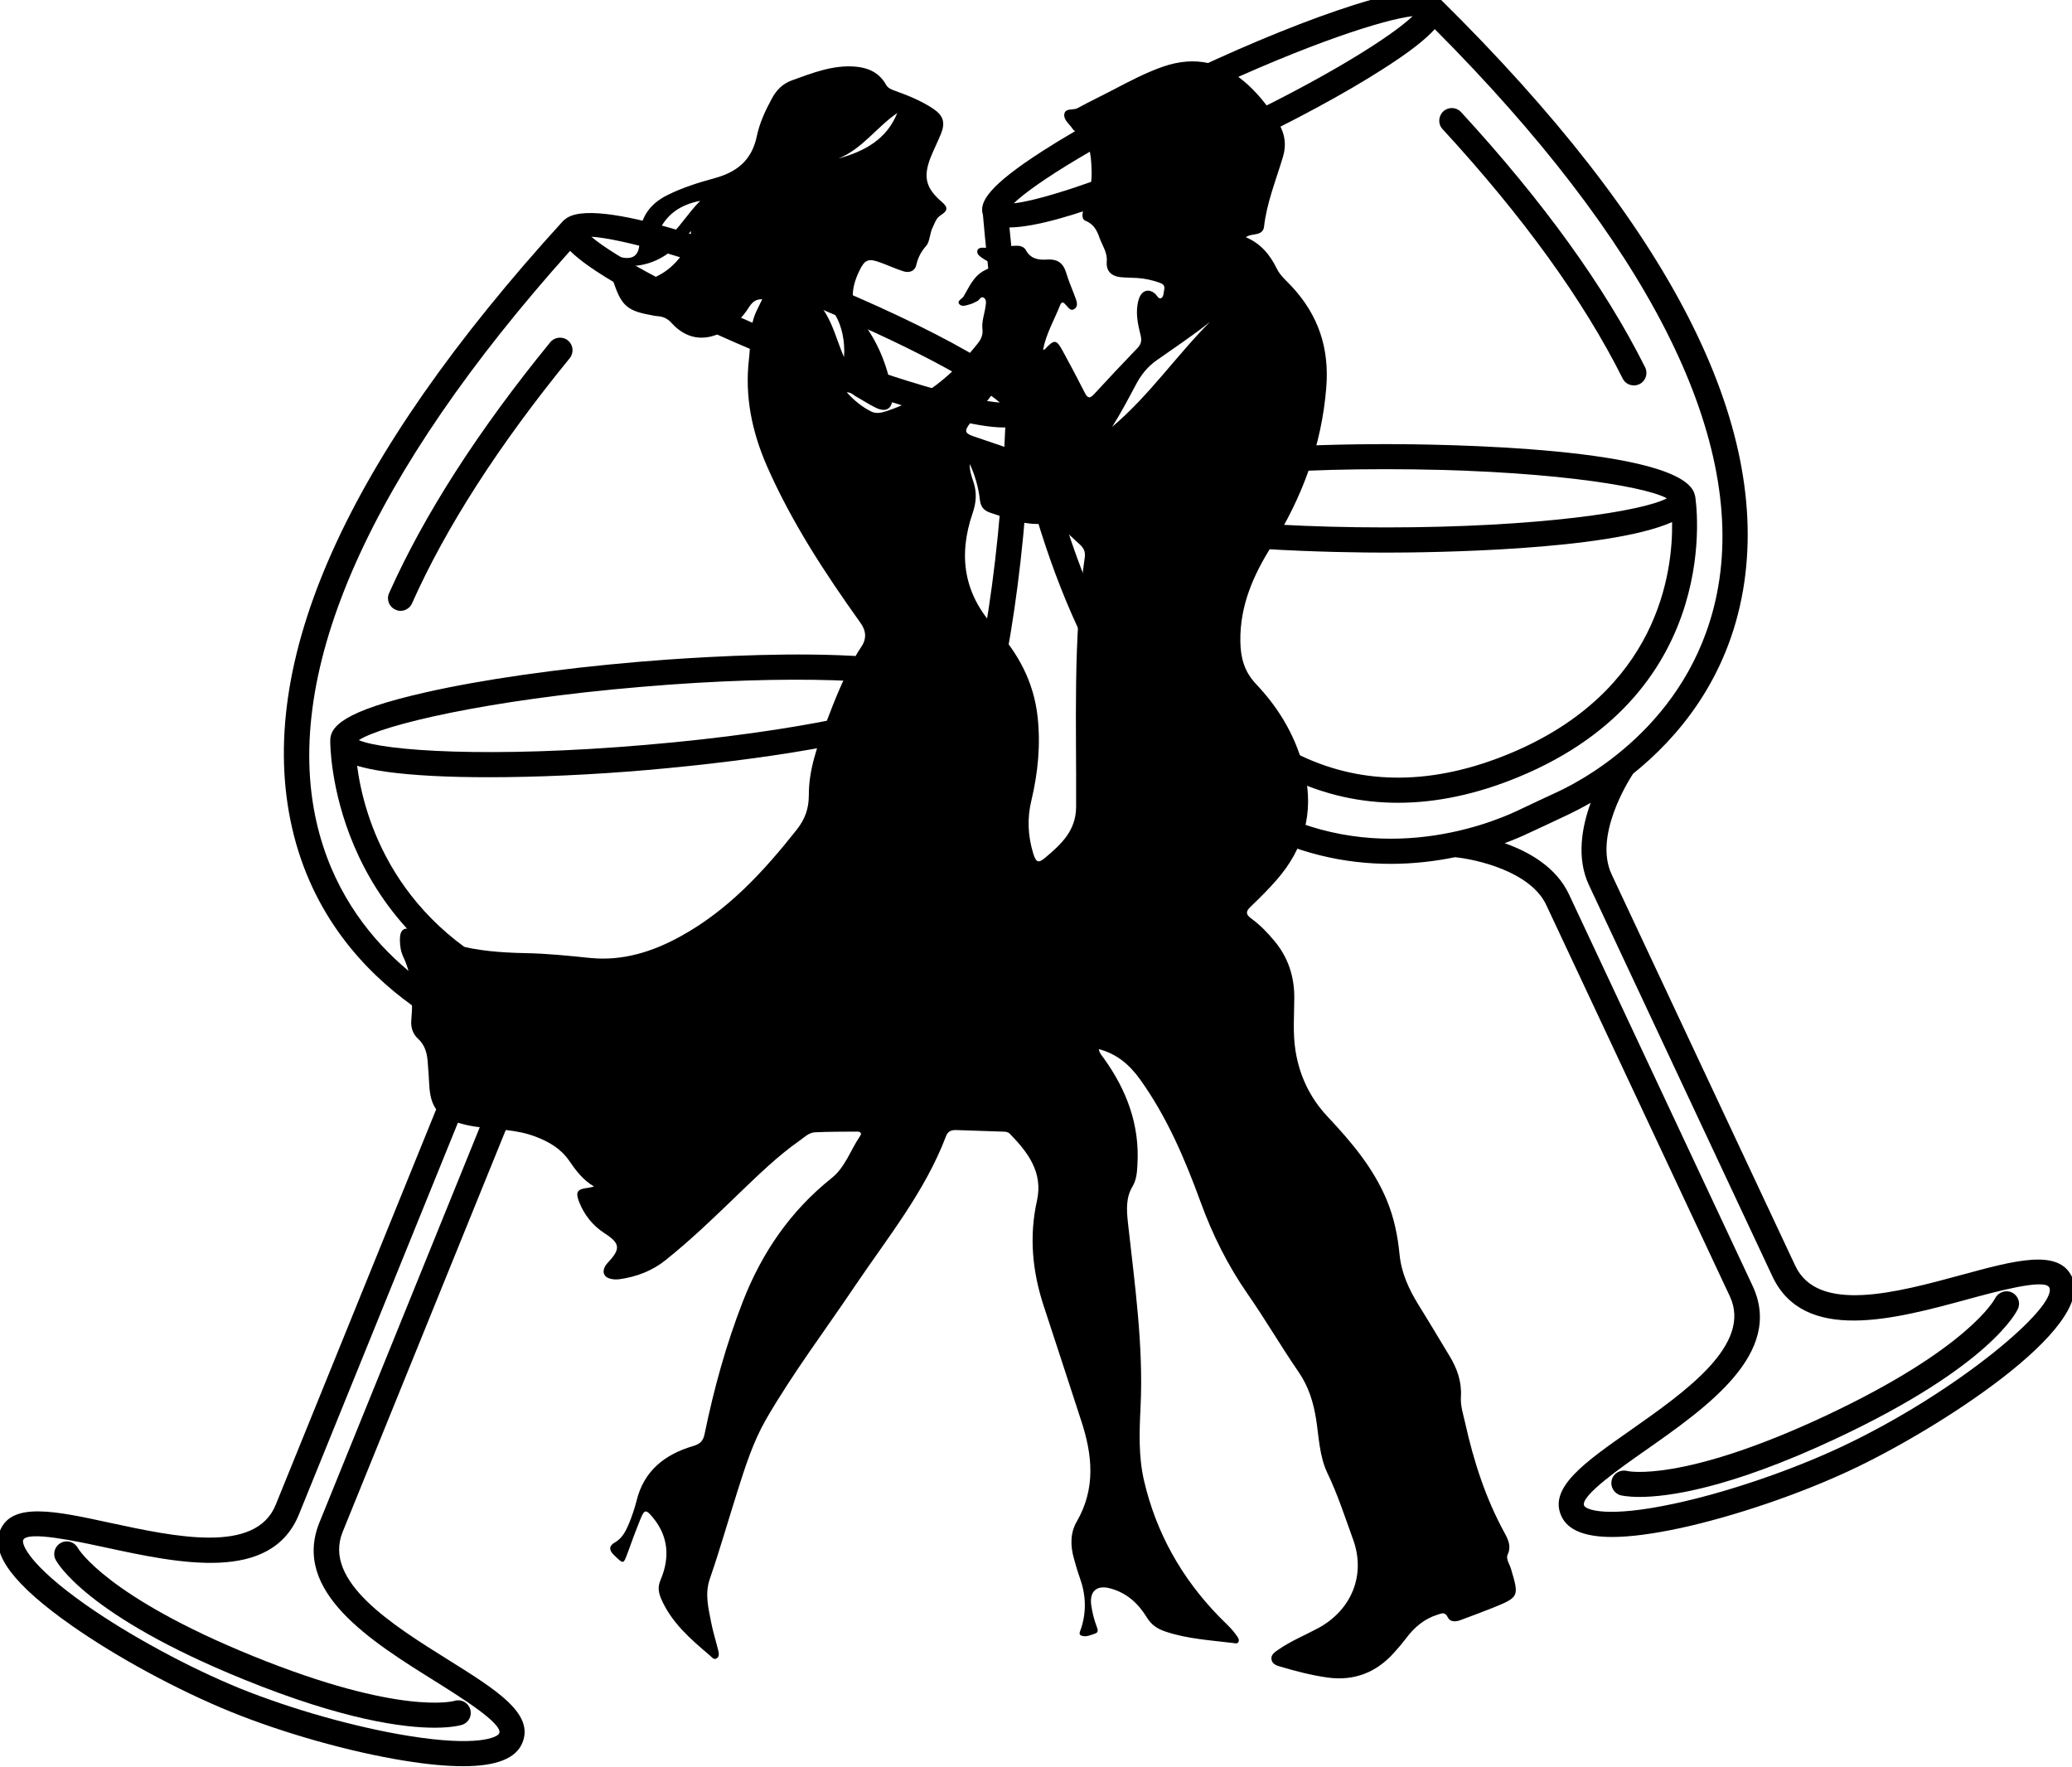
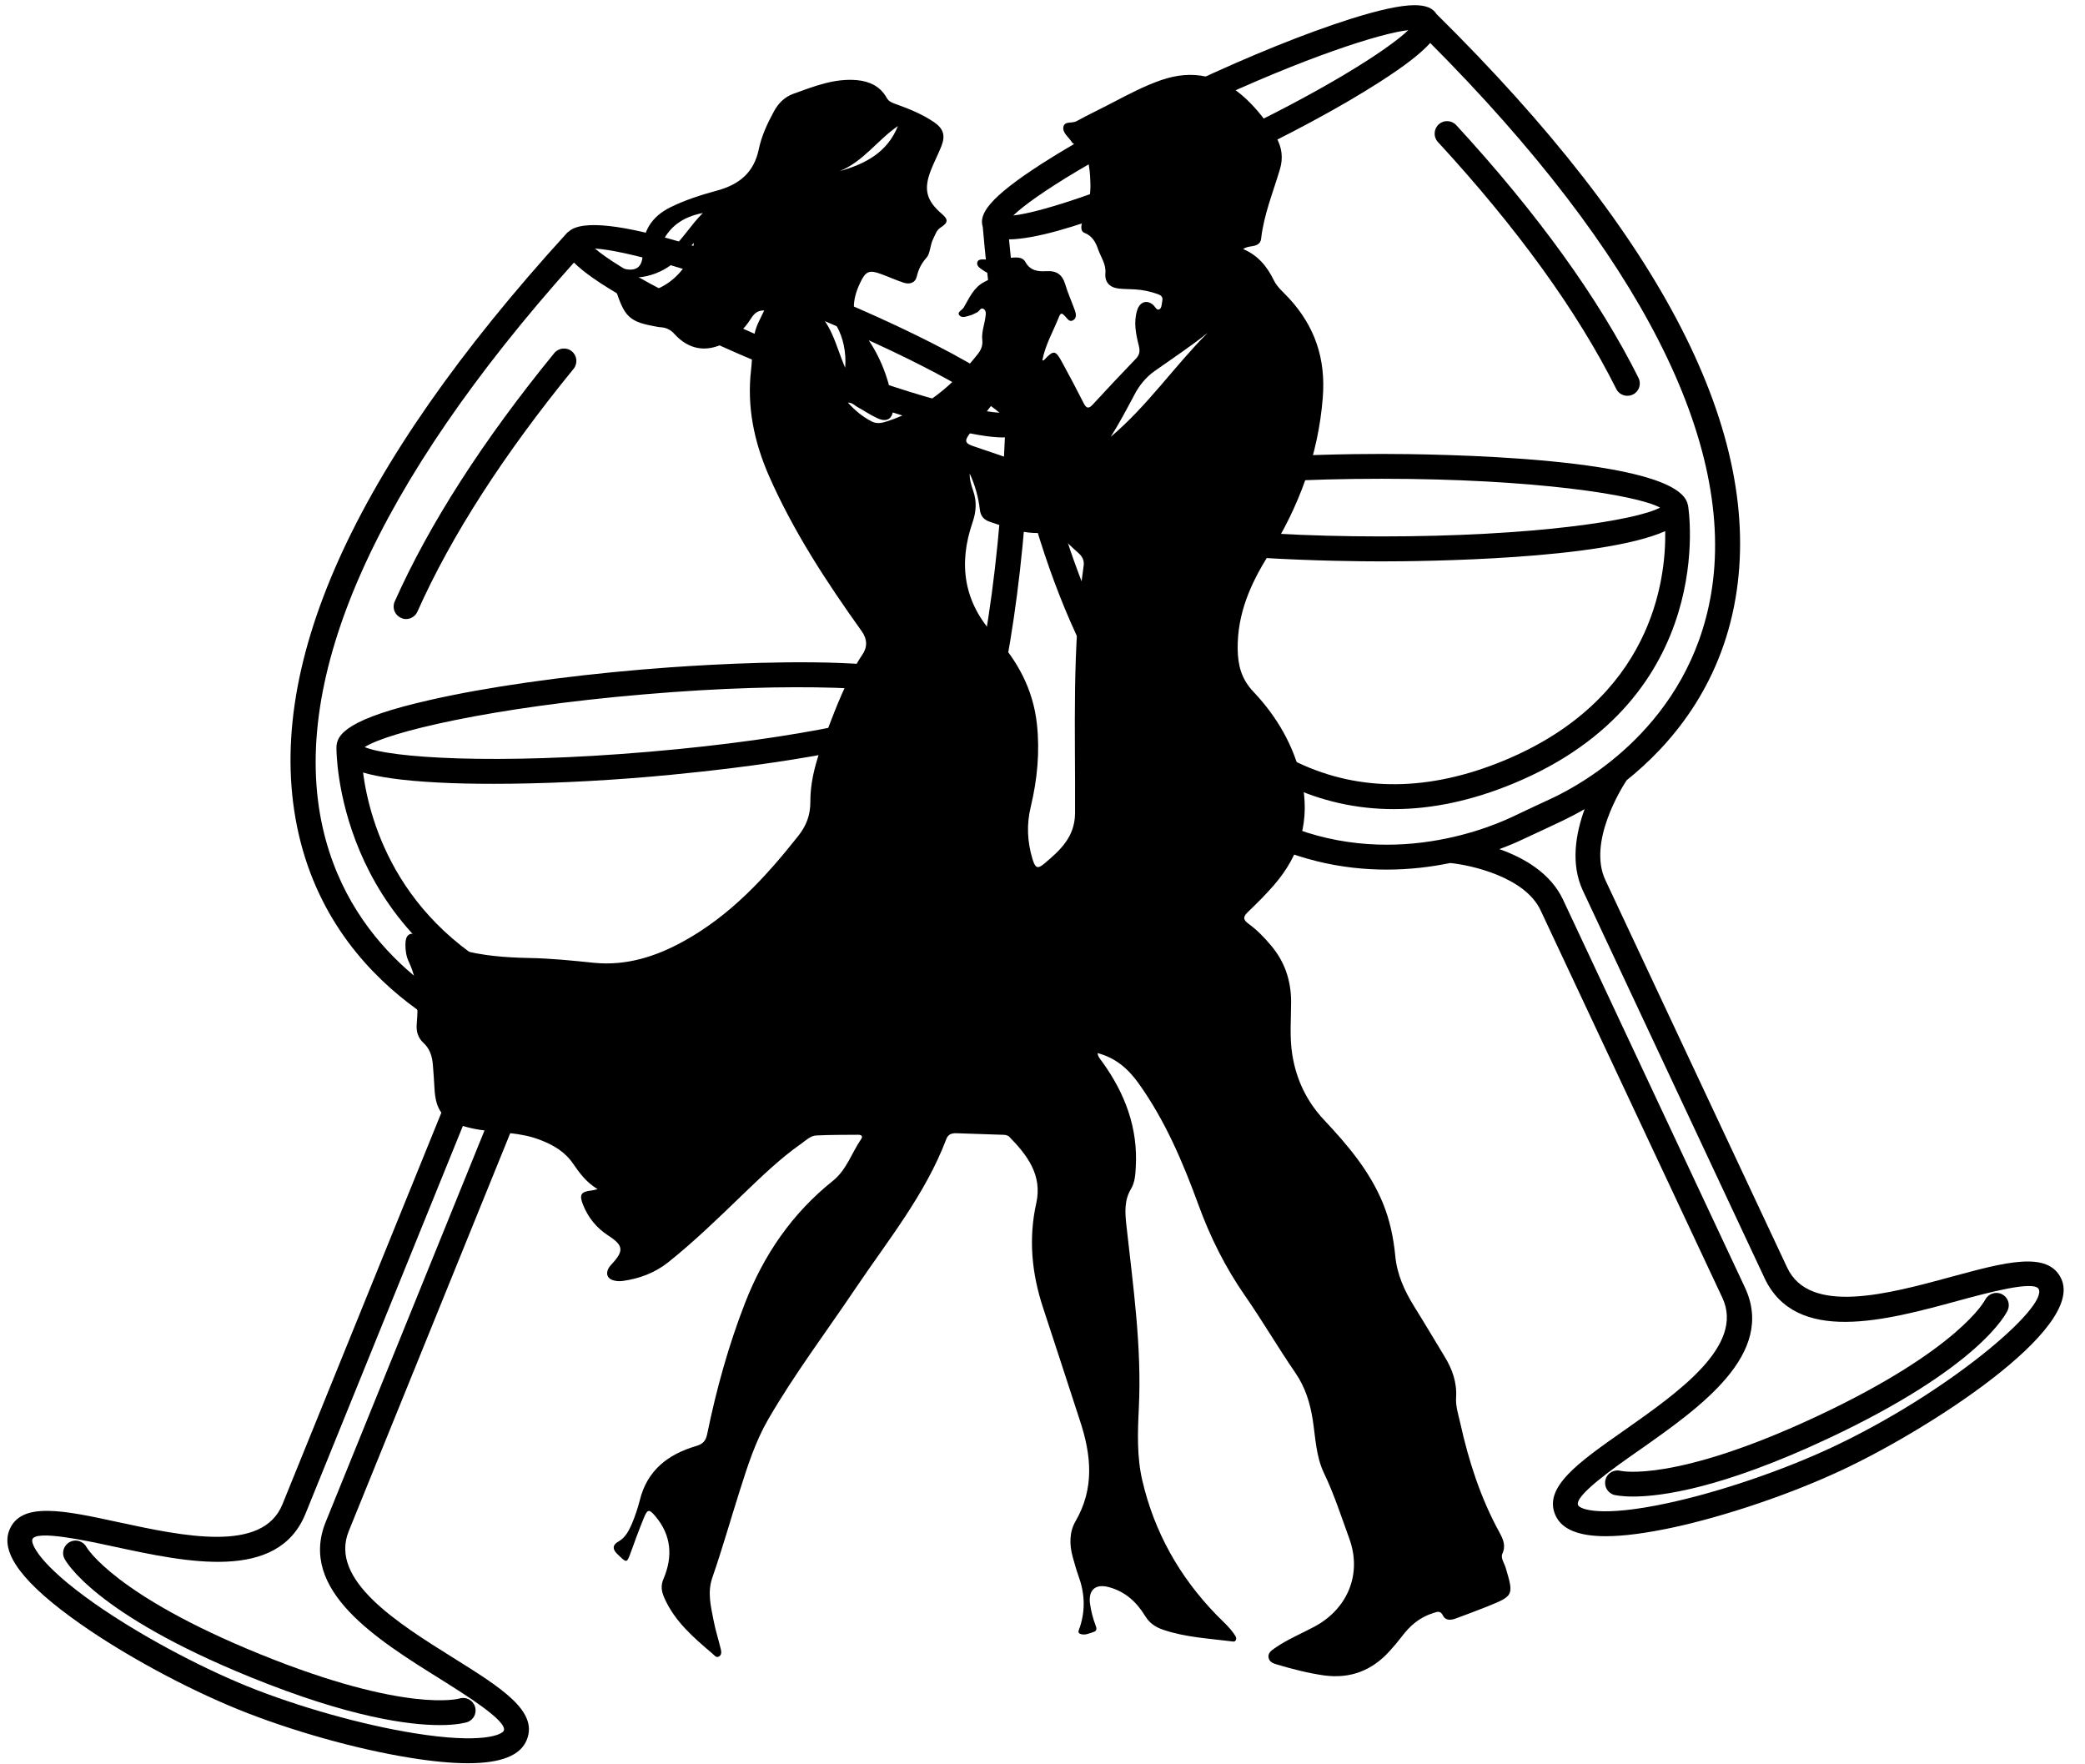
- <svg xmlns="http://www.w3.org/2000/svg" viewBox="68.5 2656.32 174.35 148.63" fill="currentColor">
+ <svg xmlns="http://www.w3.org/2000/svg" viewBox="67.70 2655.12 177.17 149.82" fill="currentColor">
  <path fill-rule="nonzero" d="M118.48 2756.16C117.52 2755.58 116.96 2754.81 116.42 2754.03C115.72 2752.99 114.73 2752.41 113.58 2751.97C111.93 2751.33 110.18 2751.38 108.48 2751.12C108.03 2751.05 107.57 2750.95 107.13 2750.82C105.34 2750.28 104.72 2749.47 104.62 2747.61C104.58 2746.92 104.54 2746.24 104.48 2745.56C104.42 2744.87 104.22 2744.22 103.68 2743.73C103.21 2743.3 103.06 2742.75 103.11 2742.14C103.26 2740.33 103.24 2738.54 102.44 2736.85C102.23 2736.41 102.15 2735.92 102.15 2735.42C102.14 2734.53 102.51 2734.26 103.34 2734.6C104.45 2735.04 105.56 2735.47 106.71 2735.79C108.65 2736.33 110.65 2736.48 112.64 2736.52C114.5 2736.55 116.33 2736.74 118.18 2736.93C120.91 2737.2 123.44 2736.4 125.8 2735.09C129.77 2732.9 132.76 2729.65 135.53 2726.15C136.23 2725.26 136.56 2724.38 136.56 2723.23C136.55 2721.06 137.3 2719.03 138.06 2717.01C138.78 2715.1 139.56 2713.2 140.56 2711.41C140.68 2711.2 140.81 2710.99 140.95 2710.79C141.42 2710.12 141.41 2709.44 140.92 2708.75C137.91 2704.54 135.08 2700.22 133 2695.46C131.77 2692.61 131.16 2689.67 131.52 2686.55C131.64 2685.52 131.61 2684.46 131.83 2683.43C131.97 2682.76 132.32 2682.18 132.64 2681.5C132.02 2681.48 131.74 2681.83 131.49 2682.22C130.93 2683.1 130.2 2683.8 129.26 2684.28C127.69 2685.08 126.22 2684.82 125.03 2683.52C124.72 2683.17 124.36 2682.97 123.9 2682.93C123.63 2682.92 123.37 2682.85 123.1 2682.8C121.12 2682.43 120.74 2681.87 120.07 2679.9C120.02 2679.74 119.94 2679.55 120.1 2679.42C120.26 2679.28 120.43 2679.42 120.57 2679.5C123.05 2681.06 126.4 2678.33 126.66 2675.76C126.09 2676.34 125.66 2676.86 125.15 2677.3C123.46 2678.77 121.17 2679.12 119.52 2678.18C119.17 2677.98 118.55 2677.75 118.73 2677.38C118.91 2677.01 119.38 2677.5 119.72 2677.61C119.97 2677.68 120.21 2677.82 120.47 2677.89C121.75 2678.28 122.34 2677.86 122.31 2676.54C122.28 2674.76 123.09 2673.52 124.65 2672.74C125.92 2672.11 127.28 2671.68 128.64 2671.31C130.51 2670.8 131.76 2669.8 132.18 2667.79C132.41 2666.68 132.9 2665.62 133.45 2664.61C133.83 2663.9 134.36 2663.36 135.14 2663.08C136.89 2662.45 138.62 2661.76 140.52 2661.93C141.59 2662.03 142.5 2662.45 143.05 2663.44C143.22 2663.75 143.51 2663.85 143.81 2663.96C144.93 2664.36 146.04 2664.81 147.04 2665.48C147.86 2666.03 148.06 2666.62 147.69 2667.55C147.42 2668.23 147.08 2668.88 146.81 2669.56C146.16 2671.22 146.41 2672.16 147.75 2673.31C148.28 2673.76 148.27 2674.04 147.66 2674.43C147.28 2674.67 147.19 2675.02 147.01 2675.39C146.72 2675.94 146.75 2676.66 146.44 2677C145.99 2677.51 145.75 2677.99 145.6 2678.62C145.48 2679.15 144.99 2679.31 144.49 2679.14C143.84 2678.93 143.22 2678.64 142.58 2678.41C141.56 2678.03 141.26 2678.16 140.8 2679.13C140.09 2680.61 139.97 2681.99 141.08 2683.42C142.37 2685.1 143.15 2687.06 143.54 2689.15C143.57 2689.34 143.6 2689.54 143.6 2689.73C143.61 2690.69 143.09 2691.05 142.24 2690.65C141.64 2690.37 141.1 2690 140.52 2689.68C140.3 2689.55 140.12 2689.33 139.75 2689.33C140.36 2690.01 141.01 2690.54 141.77 2690.93C142.2 2691.16 142.66 2691.06 143.11 2690.91C146.29 2689.87 148.71 2687.82 150.75 2685.25C151.04 2684.89 151.22 2684.52 151.17 2684.04C151.09 2683.37 151.34 2682.75 151.43 2682.1C151.47 2681.84 151.53 2681.51 151.26 2681.36C151.03 2681.23 150.92 2681.57 150.73 2681.66C150.53 2681.75 150.34 2681.87 150.14 2681.92C149.82 2682 149.41 2682.2 149.19 2681.87C149.04 2681.62 149.46 2681.47 149.59 2681.25C150.07 2680.44 150.42 2679.55 151.35 2679.07C151.77 2678.86 152.1 2678.65 152.53 2679.02C152.66 2679.14 152.87 2679.29 152.99 2678.99C153.07 2678.78 152.97 2678.6 152.75 2678.54C152.56 2678.48 152.37 2678.44 152.18 2678.42C151.88 2678.4 151.6 2678.33 151.35 2678.16C151.08 2677.97 150.66 2677.77 150.74 2677.42C150.83 2677.06 151.28 2677.19 151.58 2677.17C152.36 2677.1 153.13 2677.06 153.91 2677C154.27 2676.98 154.64 2677.04 154.82 2677.36C155.22 2678.12 155.91 2678.21 156.61 2678.16C157.49 2678.11 157.97 2678.45 158.22 2679.29C158.44 2680.04 158.77 2680.75 159.03 2681.48C159.14 2681.78 159.21 2682.16 158.87 2682.34C158.58 2682.51 158.4 2682.2 158.22 2682.01C158.04 2681.83 157.87 2681.58 157.7 2682.01C157.21 2683.25 156.52 2684.41 156.27 2685.75C156.34 2685.73 156.39 2685.74 156.42 2685.71C157.23 2684.84 157.39 2684.86 157.95 2685.9C158.57 2687.03 159.17 2688.17 159.76 2689.33C159.99 2689.79 160.17 2689.92 160.57 2689.48C161.77 2688.17 163 2686.87 164.23 2685.59C164.53 2685.27 164.58 2684.97 164.48 2684.54C164.23 2683.54 164.01 2682.53 164.32 2681.51C164.55 2680.75 165.16 2680.56 165.7 2681.04C165.87 2681.19 166 2681.56 166.25 2681.38C166.42 2681.26 166.42 2680.9 166.47 2680.64C166.53 2680.34 166.33 2680.2 166.08 2680.11C165.46 2679.89 164.82 2679.75 164.16 2679.71C163.69 2679.68 163.23 2679.69 162.77 2679.64C161.98 2679.55 161.56 2679.09 161.63 2678.32C161.69 2677.55 161.25 2676.98 161.02 2676.33C160.8 2675.69 160.52 2675.17 159.84 2674.9C159.51 2674.77 159.57 2674.34 159.64 2674.04C159.75 2673.59 159.9 2673.15 160.06 2672.72C160.38 2671.86 160.39 2671.03 160.33 2670.1C160.25 2668.86 160.04 2667.9 158.89 2667.31C158.83 2667.28 158.79 2667.21 158.75 2667.15C158.49 2666.77 158.02 2666.42 158.05 2665.98C158.1 2665.36 158.79 2665.63 159.17 2665.42C160.17 2664.87 161.21 2664.38 162.22 2663.85C163.56 2663.15 164.9 2662.44 166.33 2661.94C169.07 2660.98 171.46 2661.55 173.56 2663.5C174.58 2664.45 175.42 2665.56 176.13 2666.76C176.63 2667.63 176.75 2668.53 176.46 2669.5C175.88 2671.46 175.09 2673.36 174.86 2675.42C174.82 2675.74 174.61 2675.92 174.29 2676C173.99 2676.08 173.66 2676.06 173.33 2676.28C174.59 2676.81 175.37 2677.76 175.94 2678.93C176.23 2679.53 176.76 2679.95 177.21 2680.44C179.43 2682.84 180.37 2685.6 180.1 2688.93C179.71 2693.8 178.08 2698.17 175.51 2702.26C173.96 2704.71 172.83 2707.29 172.87 2710.27C172.89 2711.63 173.17 2712.8 174.2 2713.89C176.2 2716 177.65 2718.48 178.3 2721.37C179.06 2724.76 178.2 2727.74 175.95 2730.33C175.25 2731.14 174.48 2731.9 173.71 2732.64C173.3 2733.04 173.34 2733.28 173.79 2733.61C174.52 2734.14 175.15 2734.79 175.73 2735.49C176.87 2736.85 177.4 2738.43 177.41 2740.2C177.41 2741.71 177.27 2743.22 177.51 2744.73C177.85 2746.86 178.74 2748.72 180.22 2750.29C182.21 2752.41 184.08 2754.61 185.21 2757.35C185.8 2758.79 186.11 2760.29 186.26 2761.82C186.41 2763.43 187.05 2764.81 187.88 2766.15C188.76 2767.56 189.6 2768.98 190.46 2770.4C191.11 2771.46 191.51 2772.59 191.43 2773.86C191.38 2774.6 191.62 2775.31 191.78 2776.02C192.5 2779.27 193.51 2782.41 195.12 2785.34C195.42 2785.9 195.68 2786.45 195.36 2787.14C195.2 2787.5 195.52 2787.93 195.64 2788.32C196.34 2790.69 196.34 2790.71 194.04 2791.64C193.16 2791.99 192.27 2792.32 191.38 2792.65C190.98 2792.8 190.52 2792.81 190.33 2792.42C190.09 2791.93 189.83 2792.07 189.46 2792.19C188.34 2792.54 187.51 2793.25 186.82 2794.17C186.5 2794.59 186.15 2795.01 185.79 2795.4C184.3 2797.06 182.45 2797.78 180.22 2797.48C178.87 2797.29 177.55 2796.95 176.24 2796.56C175.92 2796.47 175.55 2796.35 175.49 2795.95C175.43 2795.55 175.77 2795.34 176.04 2795.15C177.1 2794.41 178.31 2793.92 179.44 2793.31C182.23 2791.79 183.45 2788.84 182.35 2785.84C181.67 2783.97 181.06 2782.07 180.19 2780.26C179.53 2778.87 179.48 2777.28 179.25 2775.77C179.02 2774.32 178.62 2773.01 177.78 2771.78C176.3 2769.63 174.99 2767.37 173.5 2765.23C171.82 2762.81 170.53 2760.23 169.52 2757.45C168.2 2753.84 166.69 2750.29 164.42 2747.13C163.56 2745.94 162.5 2745 160.96 2744.6C161.01 2744.95 161.23 2745.15 161.38 2745.37C163.3 2748.04 164.41 2750.97 164.21 2754.31C164.18 2754.95 164.13 2755.6 163.8 2756.15C163.22 2757.12 163.3 2758.15 163.41 2759.2C163.98 2764.38 164.73 2769.55 164.47 2774.78C164.37 2776.83 164.3 2778.89 164.76 2780.89C165.78 2785.29 167.92 2789.1 171.07 2792.34C171.6 2792.88 172.17 2793.37 172.6 2794.01C172.69 2794.15 172.8 2794.3 172.71 2794.48C172.63 2794.65 172.47 2794.6 172.32 2794.58C170.39 2794.34 168.45 2794.24 166.57 2793.61C165.88 2793.38 165.38 2793.04 165 2792.42C164.28 2791.24 163.31 2790.35 161.93 2789.98C160.8 2789.67 160.17 2790.2 160.32 2791.37C160.41 2792 160.56 2792.61 160.79 2793.21C160.87 2793.42 160.95 2793.67 160.67 2793.77C160.28 2793.9 159.87 2794.11 159.47 2793.94C159.22 2793.84 159.41 2793.54 159.47 2793.35C159.94 2791.9 159.87 2790.47 159.35 2789.05C159.16 2788.52 159.01 2787.98 158.86 2787.44C158.56 2786.39 158.56 2785.3 159.09 2784.38C160.72 2781.58 160.43 2778.74 159.47 2775.84C158.43 2772.65 157.39 2769.45 156.34 2766.26C155.37 2763.33 155.08 2760.38 155.76 2757.33C156.28 2754.97 154.99 2753.27 153.46 2751.71C153.29 2751.55 153.07 2751.54 152.84 2751.54C151.55 2751.5 150.26 2751.46 148.97 2751.41C148.57 2751.4 148.27 2751.49 148.11 2751.91C146.33 2756.6 143.18 2760.47 140.42 2764.56C137.92 2768.28 135.21 2771.86 132.96 2775.75C131.88 2777.63 131.23 2779.67 130.58 2781.72C129.79 2784.2 129.08 2786.71 128.23 2789.17C127.79 2790.44 128.11 2791.63 128.34 2792.83C128.49 2793.62 128.74 2794.39 128.93 2795.17C128.99 2795.4 129.05 2795.7 128.83 2795.85C128.57 2796.04 128.4 2795.76 128.22 2795.61C126.62 2794.25 125.03 2792.89 124.15 2790.89C123.9 2790.31 123.83 2789.85 124.09 2789.25C124.88 2787.38 124.75 2785.58 123.41 2783.98C122.85 2783.31 122.72 2783.34 122.4 2784.12C121.99 2785.13 121.61 2786.16 121.24 2787.19C120.98 2787.88 120.93 2787.9 120.38 2787.38C120.3 2787.3 120.21 2787.21 120.12 2787.13C119.72 2786.72 119.76 2786.38 120.24 2786.11C120.86 2785.76 121.15 2785.16 121.41 2784.56C121.67 2783.93 121.89 2783.28 122.06 2782.62C122.68 2780.06 124.46 2778.69 126.85 2777.99C127.42 2777.82 127.67 2777.56 127.79 2776.98C128.57 2773.18 129.6 2769.45 131.01 2765.83C132.61 2761.72 135.02 2758.21 138.48 2755.45C139.64 2754.52 140.07 2753.08 140.88 2751.9C141.05 2751.65 140.87 2751.54 140.63 2751.54C139.44 2751.55 138.24 2751.54 137.05 2751.6C136.56 2751.63 136.18 2752.02 135.78 2752.3C133.94 2753.59 132.34 2755.16 130.72 2756.71C128.7 2758.66 126.69 2760.61 124.5 2762.36C123.36 2763.27 122.05 2763.76 120.63 2763.96C120.39 2763.99 120.14 2763.99 119.9 2763.93C119.31 2763.8 119.13 2763.35 119.44 2762.83C119.52 2762.7 119.62 2762.6 119.72 2762.49C120.73 2761.39 120.67 2760.93 119.38 2760.1C118.38 2759.45 117.68 2758.58 117.24 2757.48C116.9 2756.62 117.06 2756.37 118 2756.27C118.1 2756.26 118.19 2756.23 118.46 2756.17L118.48 2756.16M150.1 2695.36C150.08 2695.9 150.25 2696.39 150.41 2696.87C150.71 2697.76 150.65 2698.61 150.34 2699.51C149.12 2703.06 149.59 2706.3 152.21 2709.13C154.17 2711.26 155.49 2713.7 155.81 2716.64C156.07 2719.01 155.84 2721.35 155.29 2723.66C154.92 2725.17 154.99 2726.65 155.44 2728.13C155.67 2728.86 155.85 2729 156.44 2728.5C157.77 2727.38 159.04 2726.24 159.05 2724.22C159.09 2717.21 158.77 2710.19 159.78 2703.21C159.84 2702.79 159.71 2702.46 159.4 2702.17C158.81 2701.62 158.18 2701.11 157.72 2700.44C157.58 2700.24 157.38 2700.17 157.14 2700.23C155.26 2700.75 153.55 2700.04 151.82 2699.46C151.31 2699.29 151.03 2698.99 150.96 2698.42C150.84 2697.35 150.55 2696.33 150.1 2695.36L150.1 2695.36M153.23 2688.47C152.96 2688.46 152.75 2688.54 152.58 2688.75C151.75 2689.83 150.9 2690.89 150.09 2691.98C149.63 2692.59 149.71 2692.79 150.4 2693.03C151.69 2693.47 152.98 2693.9 154.26 2694.35C154.68 2694.5 154.91 2694.43 154.77 2693.96C154.29 2692.32 154.1 2690.63 153.8 2688.96C153.73 2688.61 153.57 2688.45 153.23 2688.47L153.23 2688.47M162.08 2692.24C165.19 2689.62 167.47 2686.26 170.31 2683.41C168.86 2684.57 167.32 2685.58 165.81 2686.65C165.06 2687.18 164.5 2687.88 164.08 2688.69C163.44 2689.89 162.81 2691.09 162.08 2692.24L162.08 2692.24M127.42 2673.22C125.74 2673.54 124.5 2674.38 123.86 2675.98C123.75 2676.27 123.57 2676.67 123.84 2676.86C124.1 2677.03 124.36 2676.68 124.56 2676.49C125.65 2675.53 126.39 2674.25 127.42 2673.22L127.42 2673.22M144 2665.83C142.27 2667.01 141.06 2668.85 139.05 2669.66C141.22 2669.06 143.1 2668.07 144 2665.83M139.52 2686.37C139.72 2683.71 138.4 2681.35 136.49 2681.08C138.38 2682.39 138.69 2684.48 139.52 2686.37" />
  <path fill-rule="nonzero" d="M101.78 2707.62C101.92 2707.69 102.06 2707.72 102.21 2707.72C102.61 2707.72 103 2707.48 103.17 2707.09C106.03 2700.67 110.5 2693.73 116.44 2686.46C116.81 2686 116.74 2685.34 116.29 2684.97C115.84 2684.6 115.17 2684.67 114.8 2685.12C108.74 2692.54 104.18 2699.64 101.24 2706.23C101 2706.76 101.24 2707.39 101.78 2707.62" />
  <path fill-rule="nonzero" d="M75.05 2786.58C74.78 2786.07 74.15 2785.87 73.64 2786.14C73.12 2786.4 72.91 2787.04 73.18 2787.56C73.27 2787.75 75.7 2792.24 89.02 2797.64C97.41 2801.05 102.45 2801.7 105.07 2801.7C106.62 2801.7 107.33 2801.47 107.4 2801.45C107.95 2801.26 108.24 2800.68 108.06 2800.13C107.89 2799.58 107.3 2799.27 106.75 2799.44C106.7 2799.46 102.2 2800.71 89.81 2795.68C77.52 2790.69 75.11 2786.68 75.05 2786.58" />
  <path fill-rule="nonzero" d="M223.37 2778.1C219.14 2780.08 213.79 2781.9 209.41 2782.84C203.71 2784.07 201.97 2783.36 201.8 2783.02C201.43 2782.23 204.89 2779.81 206.95 2778.37C212.15 2774.72 218.63 2770.18 215.97 2764.51L200.52 2731.57C199.46 2729.3 197.18 2728 195.11 2727.27C195.92 2726.97 196.59 2726.68 197.05 2726.46L198.77 2725.66L200.49 2724.85C200.95 2724.63 201.6 2724.3 202.35 2723.87C201.6 2725.93 201.14 2728.52 202.2 2730.79L217.64 2763.72C220.3 2769.39 227.94 2767.32 234.07 2765.65C236.5 2764.99 240.57 2763.88 240.94 2764.66C241.67 2766.23 233.26 2773.46 223.37 2778.1M174.22 2723.86C162.94 2717.35 155.78 2700.61 153.44 2675.46C157.84 2675.42 167.53 2671.14 172.18 2668.96C177.12 2666.64 181.65 2664.2 184.93 2662.09C187.15 2660.67 188.48 2659.61 189.23 2658.77C207.02 2676.63 215.29 2692.81 213.09 2705.63C211.19 2716.71 202.28 2721.68 199.59 2722.94L197.87 2723.74L196.16 2724.55C193.47 2725.81 183.95 2729.48 174.22 2723.86M134.91 2741.63C125.49 2747.76 115.79 2744.6 113.04 2743.48L111.28 2742.77L109.53 2742.05C106.78 2740.94 97.62 2736.45 95.13 2725.48C92.25 2712.8 99.65 2696.2 116.47 2677.43C117.26 2678.22 118.64 2679.21 120.94 2680.52C124.33 2682.45 128.98 2684.64 134.04 2686.69C139.09 2688.75 143.96 2690.41 147.74 2691.39C150.19 2692.02 151.84 2692.29 152.95 2692.29C153.01 2692.29 153.04 2692.28 153.09 2692.28C152.08 2717.47 145.81 2734.53 134.91 2741.63M109.05 2750.73L95.38 2784.43C93.02 2790.24 99.73 2794.43 105.12 2797.79C107.25 2799.13 110.83 2801.36 110.51 2802.17C110.36 2802.52 108.66 2803.32 102.9 2802.39C98.47 2801.68 93.04 2800.15 88.71 2798.4C84.39 2796.64 79.42 2793.95 75.75 2791.38C70.98 2788.03 70.31 2786.27 70.45 2785.91C70.78 2785.11 74.9 2786 77.36 2786.53C83.58 2787.87 91.31 2789.54 93.66 2783.74L107.34 2750.03C108.28 2747.71 107.68 2745.15 106.82 2743.13C107.59 2743.52 108.26 2743.82 108.73 2744.01L110.49 2744.73L112.25 2745.44C112.72 2745.63 113.41 2745.88 114.23 2746.14C112.21 2746.98 110 2748.4 109.05 2750.73M136.07 2681.7C144.95 2685.3 150.8 2688.6 152.63 2690.19C150.21 2690.05 143.72 2688.34 134.83 2684.74C125.95 2681.13 120.1 2677.83 118.26 2676.24C120.68 2676.38 127.18 2678.09 136.07 2681.7M169.89 2664.07C178.57 2660 184.97 2657.95 187.37 2657.68C185.63 2659.36 179.97 2662.97 171.28 2667.04C162.6 2671.12 156.2 2673.17 153.8 2673.43C155.54 2671.75 161.21 2668.15 169.89 2664.07M242.85 2763.77C241.73 2761.38 238.1 2762.36 233.51 2763.61C228.14 2765.07 221.46 2766.89 219.56 2762.82L204.11 2729.89C202.61 2726.68 205.48 2722.09 205.92 2721.42C209.64 2718.44 213.88 2713.51 215.17 2705.98C217.56 2692.03 209.02 2675.32 189.77 2656.32C189.17 2655.36 187.56 2655.12 182.42 2656.74C178.7 2657.92 173.93 2659.84 168.99 2662.16C164.05 2664.48 159.52 2666.91 156.24 2669.02C151.7 2671.94 150.86 2673.33 151.21 2674.4C151.62 2679.16 152.19 2683.61 152.91 2687.76C152.16 2687.23 151.19 2686.62 149.96 2685.92C146.57 2683.98 141.91 2681.79 136.86 2679.74C131.22 2677.45 118.37 2672.6 116.01 2674.81C115.97 2674.84 115.93 2674.85 115.9 2674.89C97.61 2694.94 89.93 2712.12 93.07 2725.95C94.76 2733.39 99.25 2738.09 103.12 2740.88C104.2 2742.3 106.55 2746.35 105.38 2749.23L91.7 2782.94C90.02 2787.1 83.25 2785.64 77.81 2784.47C73.16 2783.46 69.49 2782.67 68.5 2785.12C67.7 2787.08 69.67 2789.7 74.54 2793.11C78.33 2795.77 83.45 2798.54 87.92 2800.36C92.38 2802.17 97.99 2803.75 102.56 2804.48C104.47 2804.79 106.11 2804.94 107.47 2804.94C110.28 2804.94 111.93 2804.28 112.46 2802.96C113.46 2800.51 110.27 2798.52 106.24 2796C101.52 2793.05 95.65 2789.39 97.33 2785.23L111.01 2751.52C112.36 2748.2 117.78 2747.21 118.48 2747.09C119.72 2747.28 121.06 2747.4 122.51 2747.4C126.58 2747.4 131.35 2746.47 136.07 2743.4C147.01 2736.28 153.34 2720.72 154.95 2697.14C158.71 2711.28 164.8 2720.86 173.16 2725.69C177.49 2728.19 181.77 2729.01 185.53 2729.01C187.5 2729.01 189.32 2728.78 190.93 2728.45C192.68 2728.62 197.28 2729.63 198.61 2732.47L214.06 2765.4C215.96 2769.47 210.29 2773.44 205.74 2776.64C201.84 2779.37 198.77 2781.52 199.89 2783.91C200.43 2785.07 201.84 2785.65 204.15 2785.65C205.66 2785.65 207.56 2785.4 209.86 2784.91C214.38 2783.93 219.9 2782.06 224.26 2780.01C231.52 2776.61 244.87 2768.07 242.85 2763.77" />
  <path fill-rule="nonzero" d="M205.04 2688.17C205.22 2688.54 205.6 2688.75 205.98 2688.75C206.14 2688.75 206.3 2688.72 206.46 2688.64C206.98 2688.38 207.19 2687.75 206.93 2687.23C203.55 2680.47 198.34 2673.25 191.44 2665.75C191.04 2665.32 190.37 2665.3 189.95 2665.69C189.52 2666.09 189.49 2666.76 189.88 2667.18C196.65 2674.53 201.75 2681.59 205.04 2688.17" />
  <path fill-rule="nonzero" d="M237.78 2765.07C237.26 2764.83 236.64 2765.06 236.38 2765.57C236.36 2765.61 234.22 2769.77 222.12 2775.45C210.02 2781.12 205.46 2780.11 205.43 2780.1C204.87 2779.95 204.28 2780.27 204.13 2780.83C203.97 2781.4 204.3 2781.98 204.86 2782.14C204.92 2782.15 205.42 2782.28 206.46 2782.28C208.82 2782.28 213.96 2781.61 223.02 2777.36C236.04 2771.25 238.22 2766.65 238.3 2766.45C238.54 2765.93 238.31 2765.32 237.78 2765.07" />
  <path fill-rule="nonzero" d="M178 2719.93C169.22 2715.8 164.12 2705.59 162.1 2700.67C168.25 2702.68 181.75 2702.82 185.09 2702.82C188.64 2702.82 203.76 2702.67 209.2 2700.25C209.27 2704.39 208.09 2714.55 195.46 2719.76C189.15 2722.36 183.28 2722.42 178 2719.93M185.09 2695.8C198.03 2695.8 206.77 2697.17 208.76 2698.25C206.77 2699.33 198.03 2700.7 185.09 2700.7C172.14 2700.7 163.4 2699.33 161.41 2698.25C163.4 2697.17 172.14 2695.8 185.09 2695.8M211.14 2698.07C211.14 2698.05 211.13 2698.03 211.12 2698.01C210.34 2693.9 189.36 2693.69 185.09 2693.69C180.8 2693.69 159.67 2693.9 159.04 2698.06C159.03 2698.11 159.03 2698.15 159.02 2698.19C159.02 2698.21 159.01 2698.23 159.01 2698.25C159.01 2698.34 159.04 2698.43 159.06 2698.52C159.06 2698.53 159.06 2698.55 159.06 2698.56C159.06 2698.57 159.06 2698.58 159.07 2698.58C159.08 2698.62 159.09 2698.67 159.11 2698.71C159.67 2700.47 164.99 2716.13 177.09 2721.84C179.97 2723.2 182.99 2723.87 186.14 2723.87C189.38 2723.87 192.77 2723.15 196.26 2721.71C213.82 2714.47 211.17 2698.23 211.14 2698.07" />
  <path fill-rule="nonzero" d="M122.83 2719C109.76 2720.12 100.82 2719.51 98.69 2718.6C100.63 2717.34 109.34 2715.23 122.42 2714.12C135.48 2713 144.43 2713.61 146.55 2714.52C144.61 2715.78 135.9 2717.89 122.83 2719M129.61 2739.14C124.68 2741.58 119.18 2741.6 113.28 2739.17C101.61 2734.37 99.09 2724.92 98.55 2720.76C99.83 2721.14 101.82 2721.45 104.91 2721.61C106.36 2721.69 107.96 2721.72 109.66 2721.72C113.66 2721.72 118.24 2721.52 123.01 2721.11C126.36 2720.82 139.86 2719.54 145.95 2717.04C143.99 2722.58 138.83 2734.56 129.61 2739.14M148.92 2714.18C148.07 2710.03 126.58 2711.64 122.24 2712.01C115.44 2712.59 109.07 2713.5 104.31 2714.58C97.31 2716.16 96.25 2717.49 96.29 2718.69C96.29 2718.69 96.29 2718.69 96.29 2718.7C96.29 2718.85 96.2 2734.44 112.48 2741.12C115.68 2742.44 118.79 2743.1 121.78 2743.1C124.83 2743.1 127.77 2742.41 130.55 2741.03C143.11 2734.79 148.36 2716.72 148.88 2714.82C148.93 2714.65 148.97 2714.49 148.95 2714.32L148.95 2714.32C148.95 2714.32 148.95 2714.32 148.95 2714.32C148.95 2714.31 148.94 2714.3 148.94 2714.29C148.94 2714.25 148.92 2714.21 148.92 2714.18" />
</svg>
